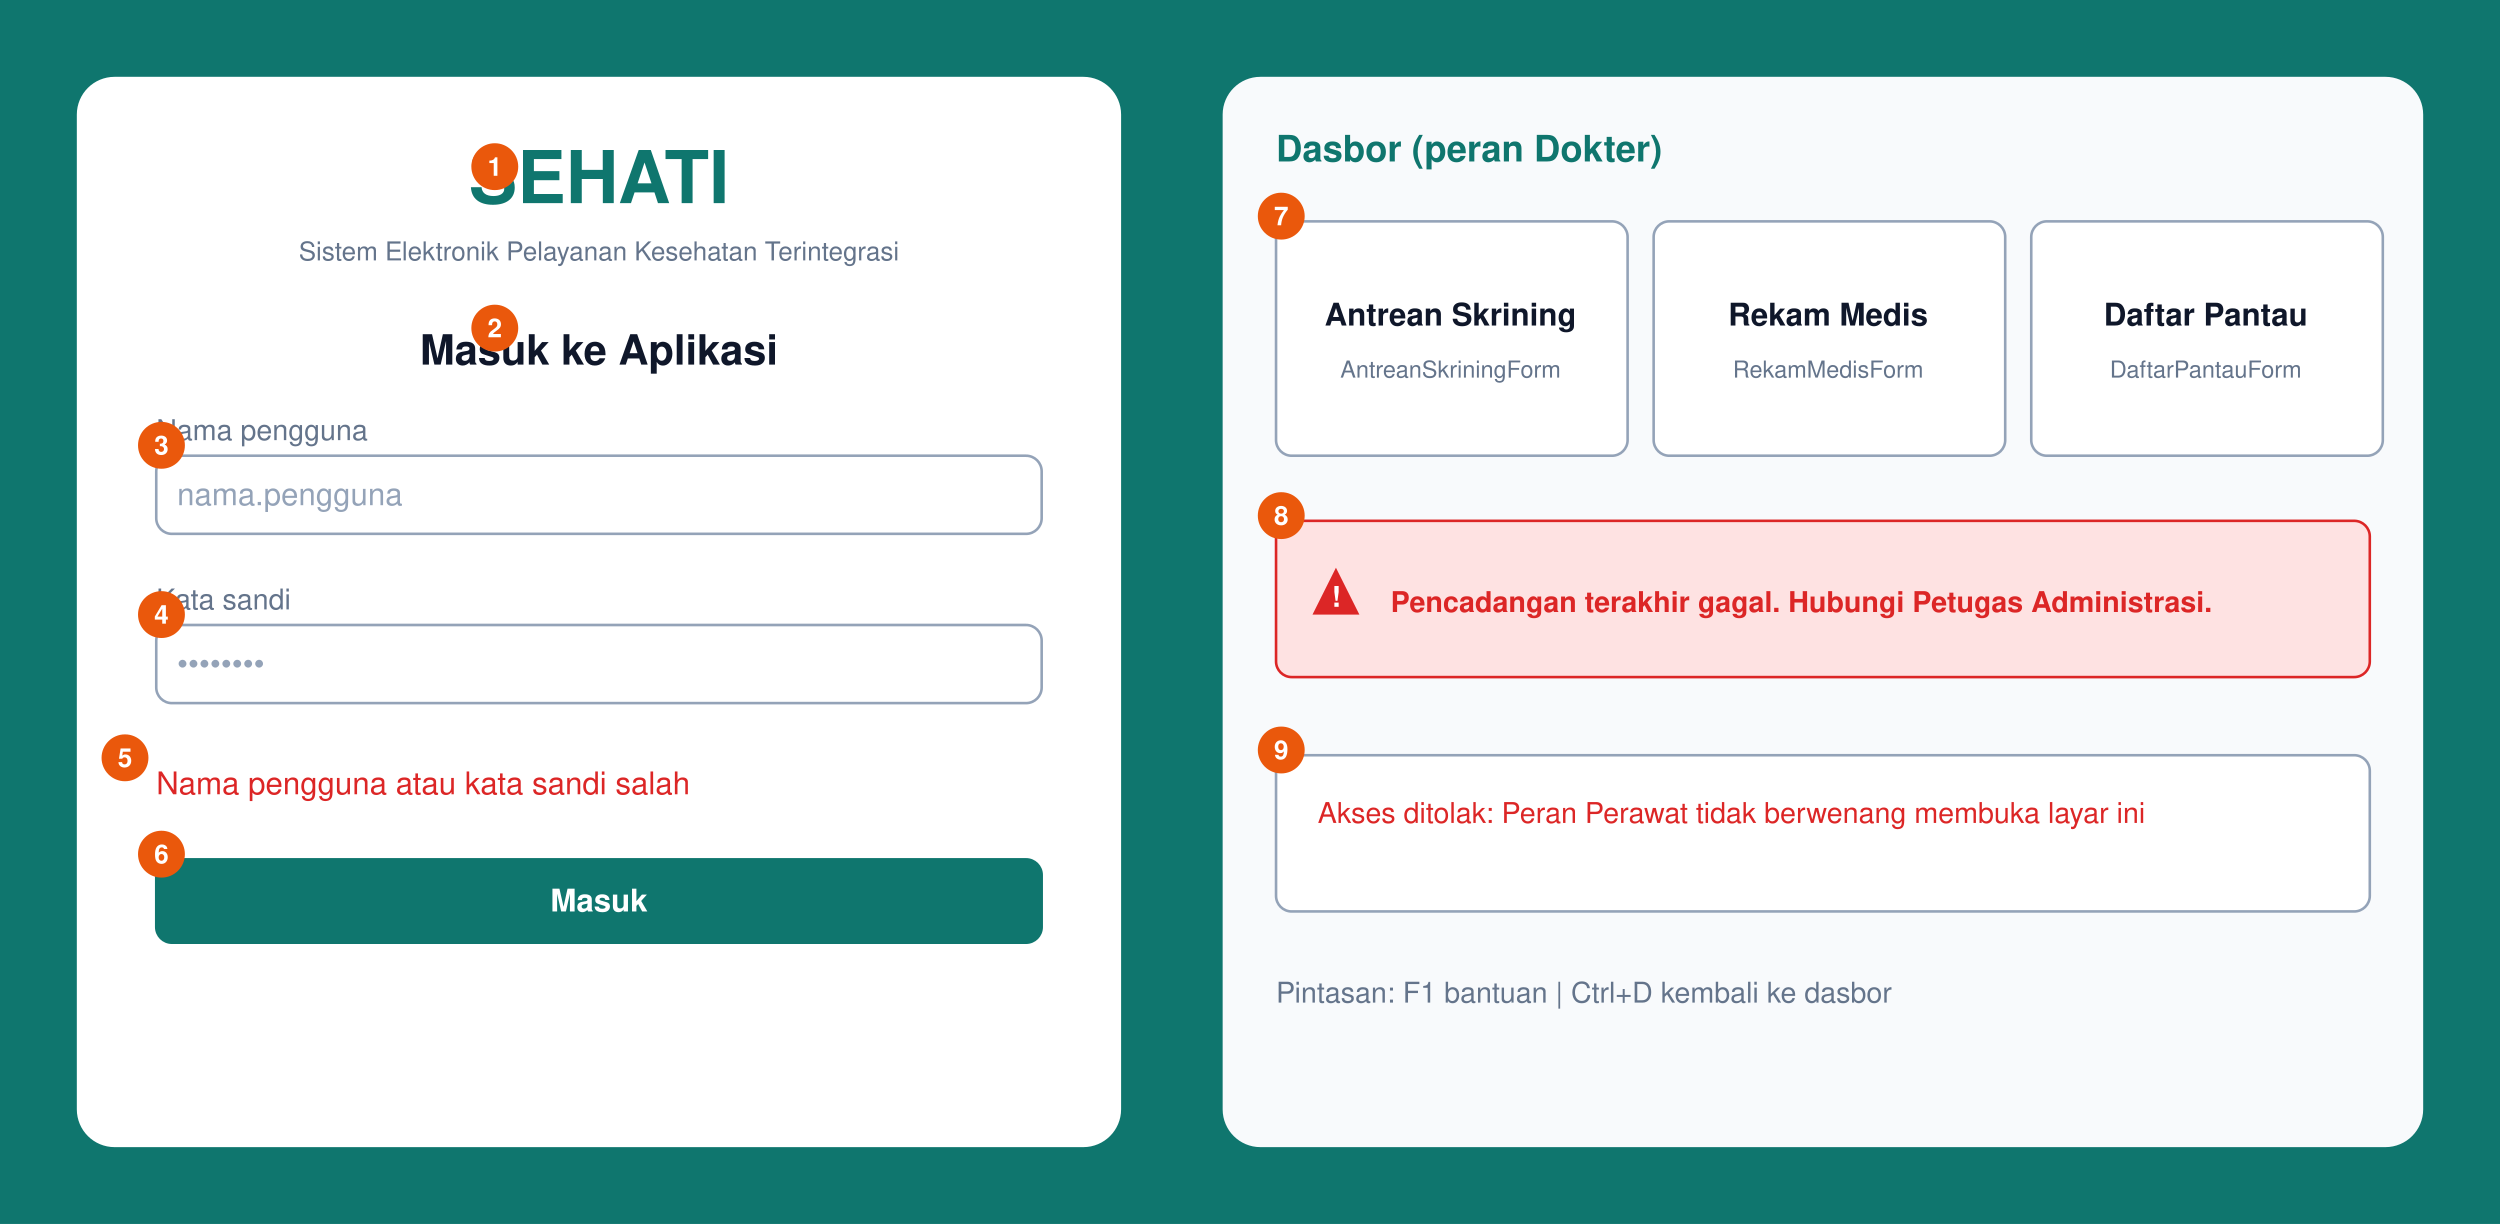
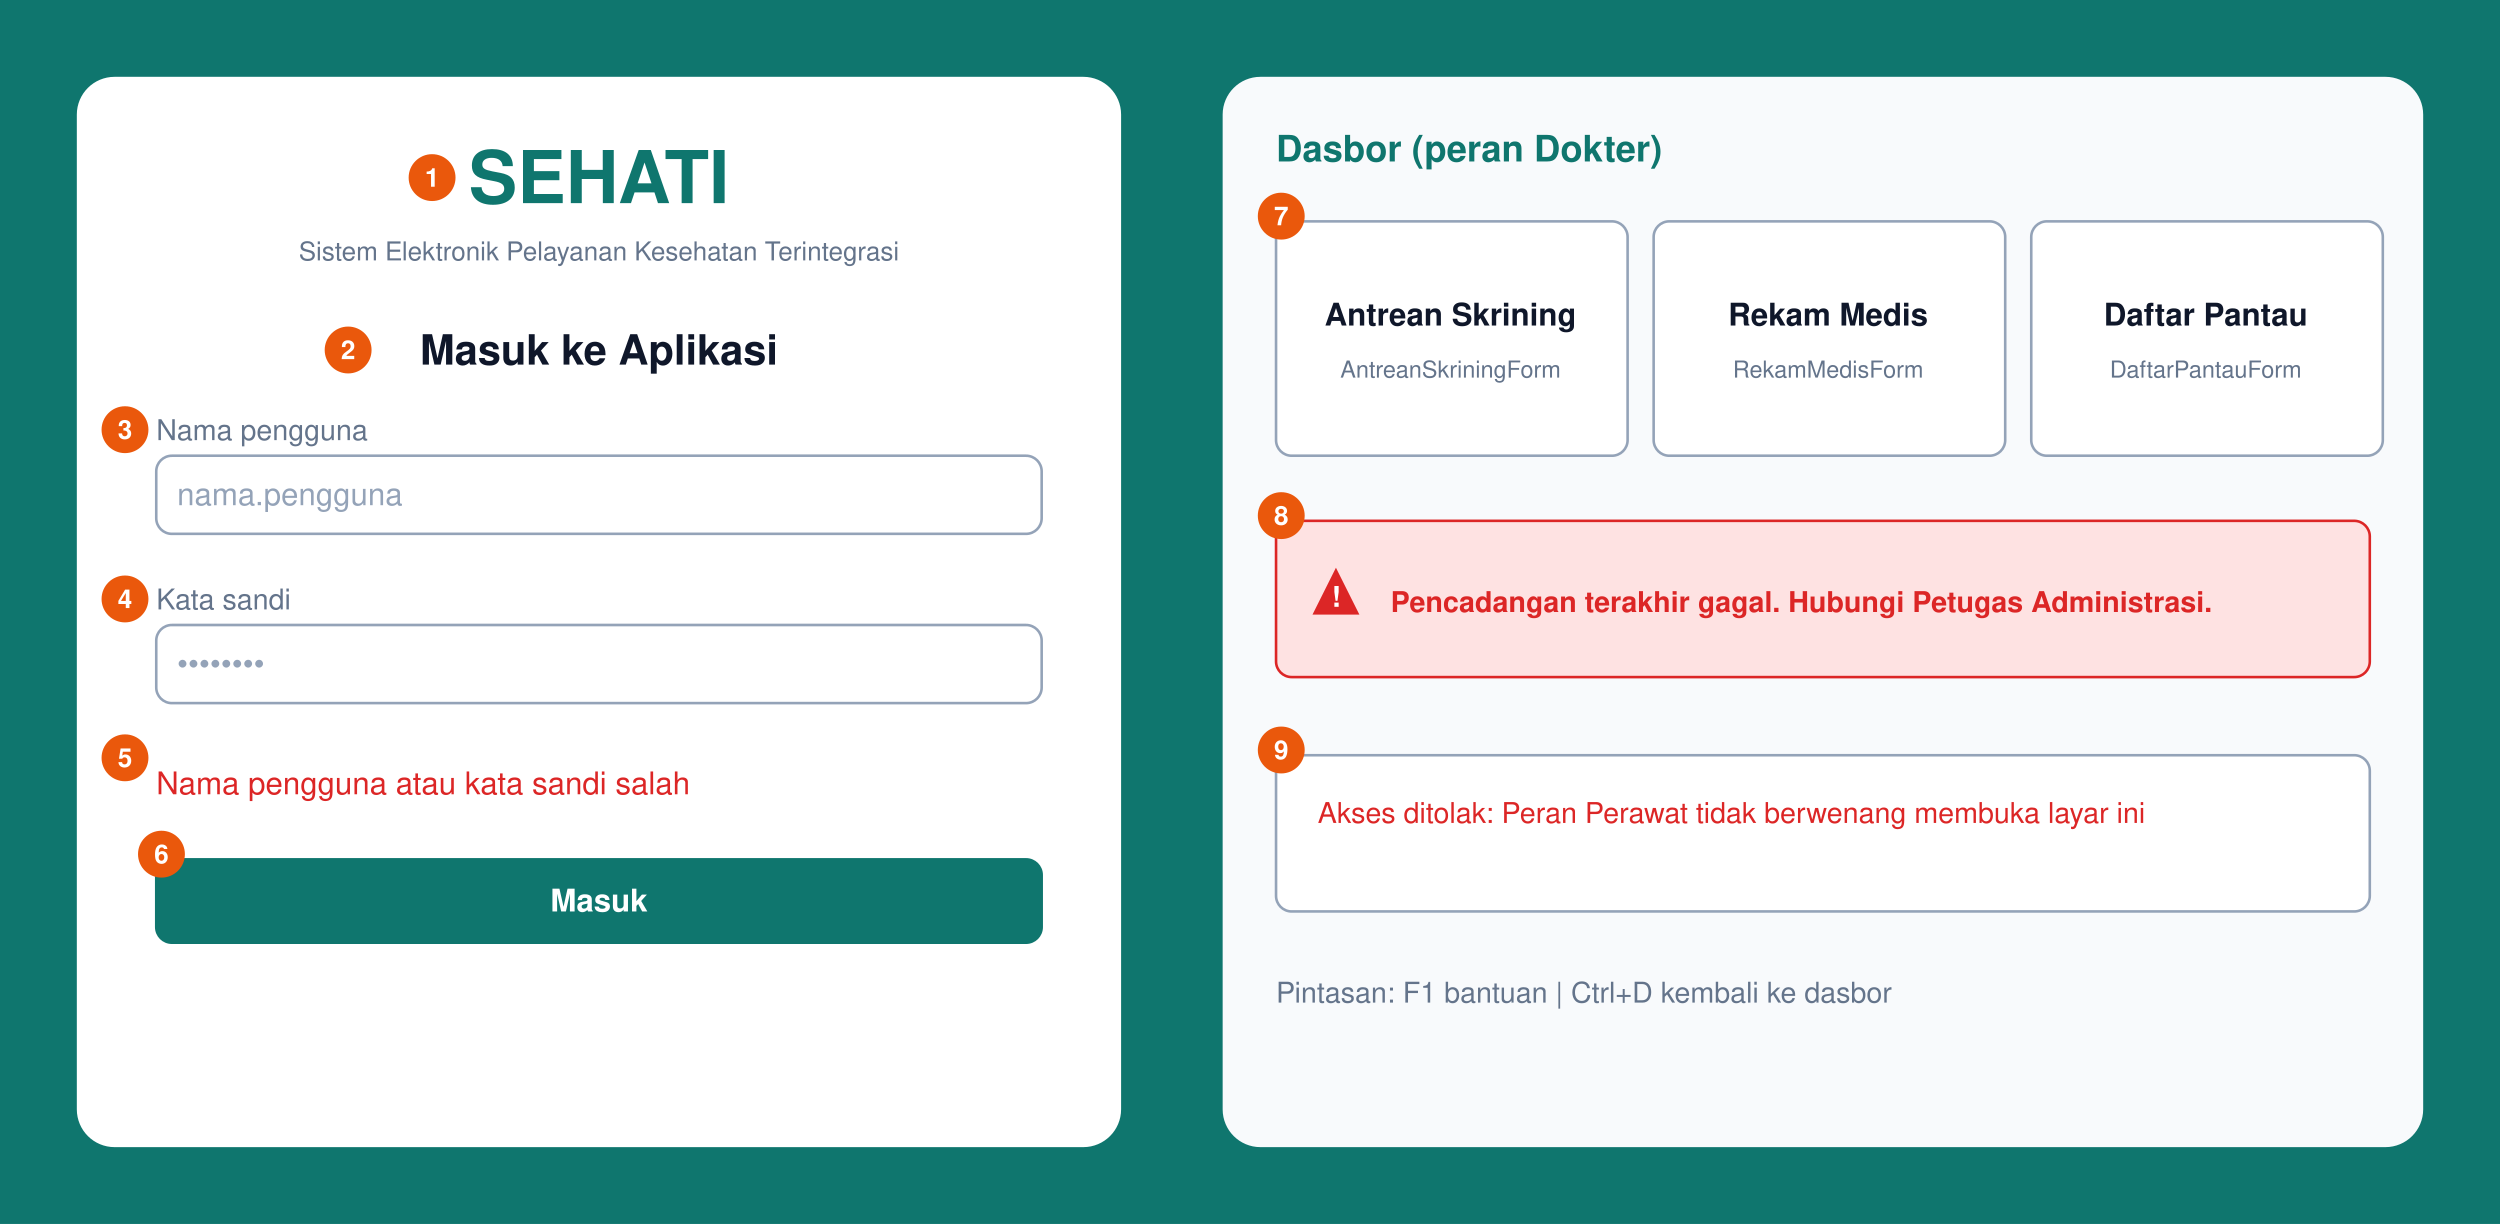
<svg xmlns="http://www.w3.org/2000/svg" viewBox="0 0 960 470" width="960" height="470" font-family="Helvetica, Arial, sans-serif" role="img" aria-label="Rancangan antarmuka I-01 Masuk dan Dasbor">
  <rect width="960" height="470" fill="#F8FAFC" />
  <rect width="960" height="470" fill="#0F766E" />
  <rect x="30" y="30" width="400" height="410" rx="14" fill="#fff" stroke="#fff" stroke-width="1" />
  <text x="230" y="78" font-size="28" fill="#0F766E" text-anchor="middle" font-weight="700">SEHATI</text>
-   <circle cx="190" cy="64" r="9" fill="#EA580C" />
-   <text x="190" y="67.5" font-size="10" font-weight="700" fill="#fff" text-anchor="middle">1</text>
+   <circle cx="165.92" cy="68.2" r="9" fill="#EA580C" />
+   <text x="165.92" y="71.7" font-size="10" font-weight="700" fill="#fff" text-anchor="middle">1</text>
  <text x="230" y="100" font-size="10" fill="#64748B" text-anchor="middle">Sistem Elektronik Pelayanan Kesehatan Terintegrasi</text>
  <text x="230" y="140" font-size="16" fill="#0F172A" text-anchor="middle" font-weight="700">Masuk ke Aplikasi</text>
-   <circle cx="190" cy="126" r="9" fill="#EA580C" />
-   <text x="190" y="129.5" font-size="10" font-weight="700" fill="#fff" text-anchor="middle">2</text>
+   <circle cx="133.68" cy="134.4" r="9" fill="#EA580C" />
+   <text x="133.68" y="137.9" font-size="10" font-weight="700" fill="#fff" text-anchor="middle">2</text>
  <text x="60" y="169" font-size="11" fill="#64748B" text-anchor="start">Nama pengguna</text>
  <rect x="60" y="175" width="340" height="30" rx="6" fill="#fff" stroke="#94A3B8" stroke-width="1" />
  <text x="68" y="194.0" font-size="12" fill="#94A3B8" text-anchor="start">nama.pengguna</text>
-   <circle cx="62" cy="171" r="9" fill="#EA580C" />
-   <text x="62" y="174.5" font-size="10" font-weight="700" fill="#fff" text-anchor="middle">3</text>
+   <circle cx="48" cy="165" r="9" fill="#EA580C" />
+   <text x="48" y="168.5" font-size="10" font-weight="700" fill="#fff" text-anchor="middle">3</text>
  <text x="60" y="234" font-size="11" fill="#64748B" text-anchor="start">Kata sandi</text>
  <rect x="60" y="240" width="340" height="30" rx="6" fill="#fff" stroke="#94A3B8" stroke-width="1" />
  <text x="68" y="259.0" font-size="12" fill="#94A3B8" text-anchor="start">••••••••</text>
-   <circle cx="62" cy="236" r="9" fill="#EA580C" />
-   <text x="62" y="239.5" font-size="10" font-weight="700" fill="#fff" text-anchor="middle">4</text>
+   <circle cx="48" cy="230" r="9" fill="#EA580C" />
+   <text x="48" y="233.5" font-size="10" font-weight="700" fill="#fff" text-anchor="middle">4</text>
  <text x="60" y="305" font-size="12" fill="#DC2626" text-anchor="start">Nama pengguna atau kata sandi salah</text>
  <circle cx="48" cy="291" r="9" fill="#EA580C" />
  <text x="48" y="294.5" font-size="10" font-weight="700" fill="#fff" text-anchor="middle">5</text>
  <rect x="60" y="330" width="340" height="32" rx="6" fill="#0F766E" stroke="#0F766E" stroke-width="1" />
  <text x="230.0" y="350.0" font-size="12" fill="#fff" text-anchor="middle" font-weight="700">Masuk</text>
  <circle cx="62" cy="328" r="9" fill="#EA580C" />
  <text x="62" y="331.5" font-size="10" font-weight="700" fill="#fff" text-anchor="middle">6</text>
  <rect x="470" y="30" width="460" height="410" rx="14" fill="#F8FAFC" stroke="#F8FAFC" stroke-width="1" />
  <text x="490" y="62" font-size="14" fill="#0F766E" text-anchor="start" font-weight="700">Dasbor (peran Dokter)</text>
  <rect x="490" y="85" width="135" height="90" rx="6" fill="#fff" stroke="#94A3B8" stroke-width="1" />
  <text x="557" y="125" font-size="12" fill="#0F172A" text-anchor="middle" font-weight="700">Antrean Skrining</text>
  <text x="557" y="145" font-size="9" fill="#64748B" text-anchor="middle">AntreanSkriningForm</text>
  <rect x="635" y="85" width="135" height="90" rx="6" fill="#fff" stroke="#94A3B8" stroke-width="1" />
  <text x="702" y="125" font-size="12" fill="#0F172A" text-anchor="middle" font-weight="700">Rekam Medis</text>
  <text x="702" y="145" font-size="9" fill="#64748B" text-anchor="middle">RekamMedisForm</text>
  <rect x="780" y="85" width="135" height="90" rx="6" fill="#fff" stroke="#94A3B8" stroke-width="1" />
  <text x="847" y="125" font-size="12" fill="#0F172A" text-anchor="middle" font-weight="700">Daftar Pantau</text>
  <text x="847" y="145" font-size="9" fill="#64748B" text-anchor="middle">DaftarPantauForm</text>
  <circle cx="492" cy="83" r="9" fill="#EA580C" />
  <text x="492" y="86.5" font-size="10" font-weight="700" fill="#fff" text-anchor="middle">7</text>
  <rect x="490" y="200" width="420" height="60" rx="6" fill="#FEE2E2" stroke="#DC2626" stroke-width="1" />
  <polygon points="504,236 522,236 513.0,218" fill="#DC2626" />
  <text x="513.0" y="233" font-size="11" font-weight="700" fill="#fff" text-anchor="middle">!</text>
  <text x="534" y="235" font-size="11" fill="#DC2626" text-anchor="start" font-weight="700">Pencadangan terakhir gagal. Hubungi Petugas Administrasi.</text>
  <circle cx="492" cy="198" r="9" fill="#EA580C" />
  <text x="492" y="201.5" font-size="10" font-weight="700" fill="#fff" text-anchor="middle">8</text>
  <rect x="490" y="290" width="420" height="60" rx="6" fill="#fff" stroke="#94A3B8" stroke-width="1" />
  <text x="506" y="316" font-size="11" fill="#DC2626" text-anchor="start">Akses ditolak: Peran Perawat tidak berwenang membuka layar ini</text>
  <circle cx="492" cy="288" r="9" fill="#EA580C" />
  <text x="492" y="291.5" font-size="10" font-weight="700" fill="#fff" text-anchor="middle">9</text>
  <text x="490" y="385" font-size="11" fill="#64748B" text-anchor="start">Pintasan: F1 bantuan  |  Ctrl+D kembali ke dasbor</text>
</svg>
